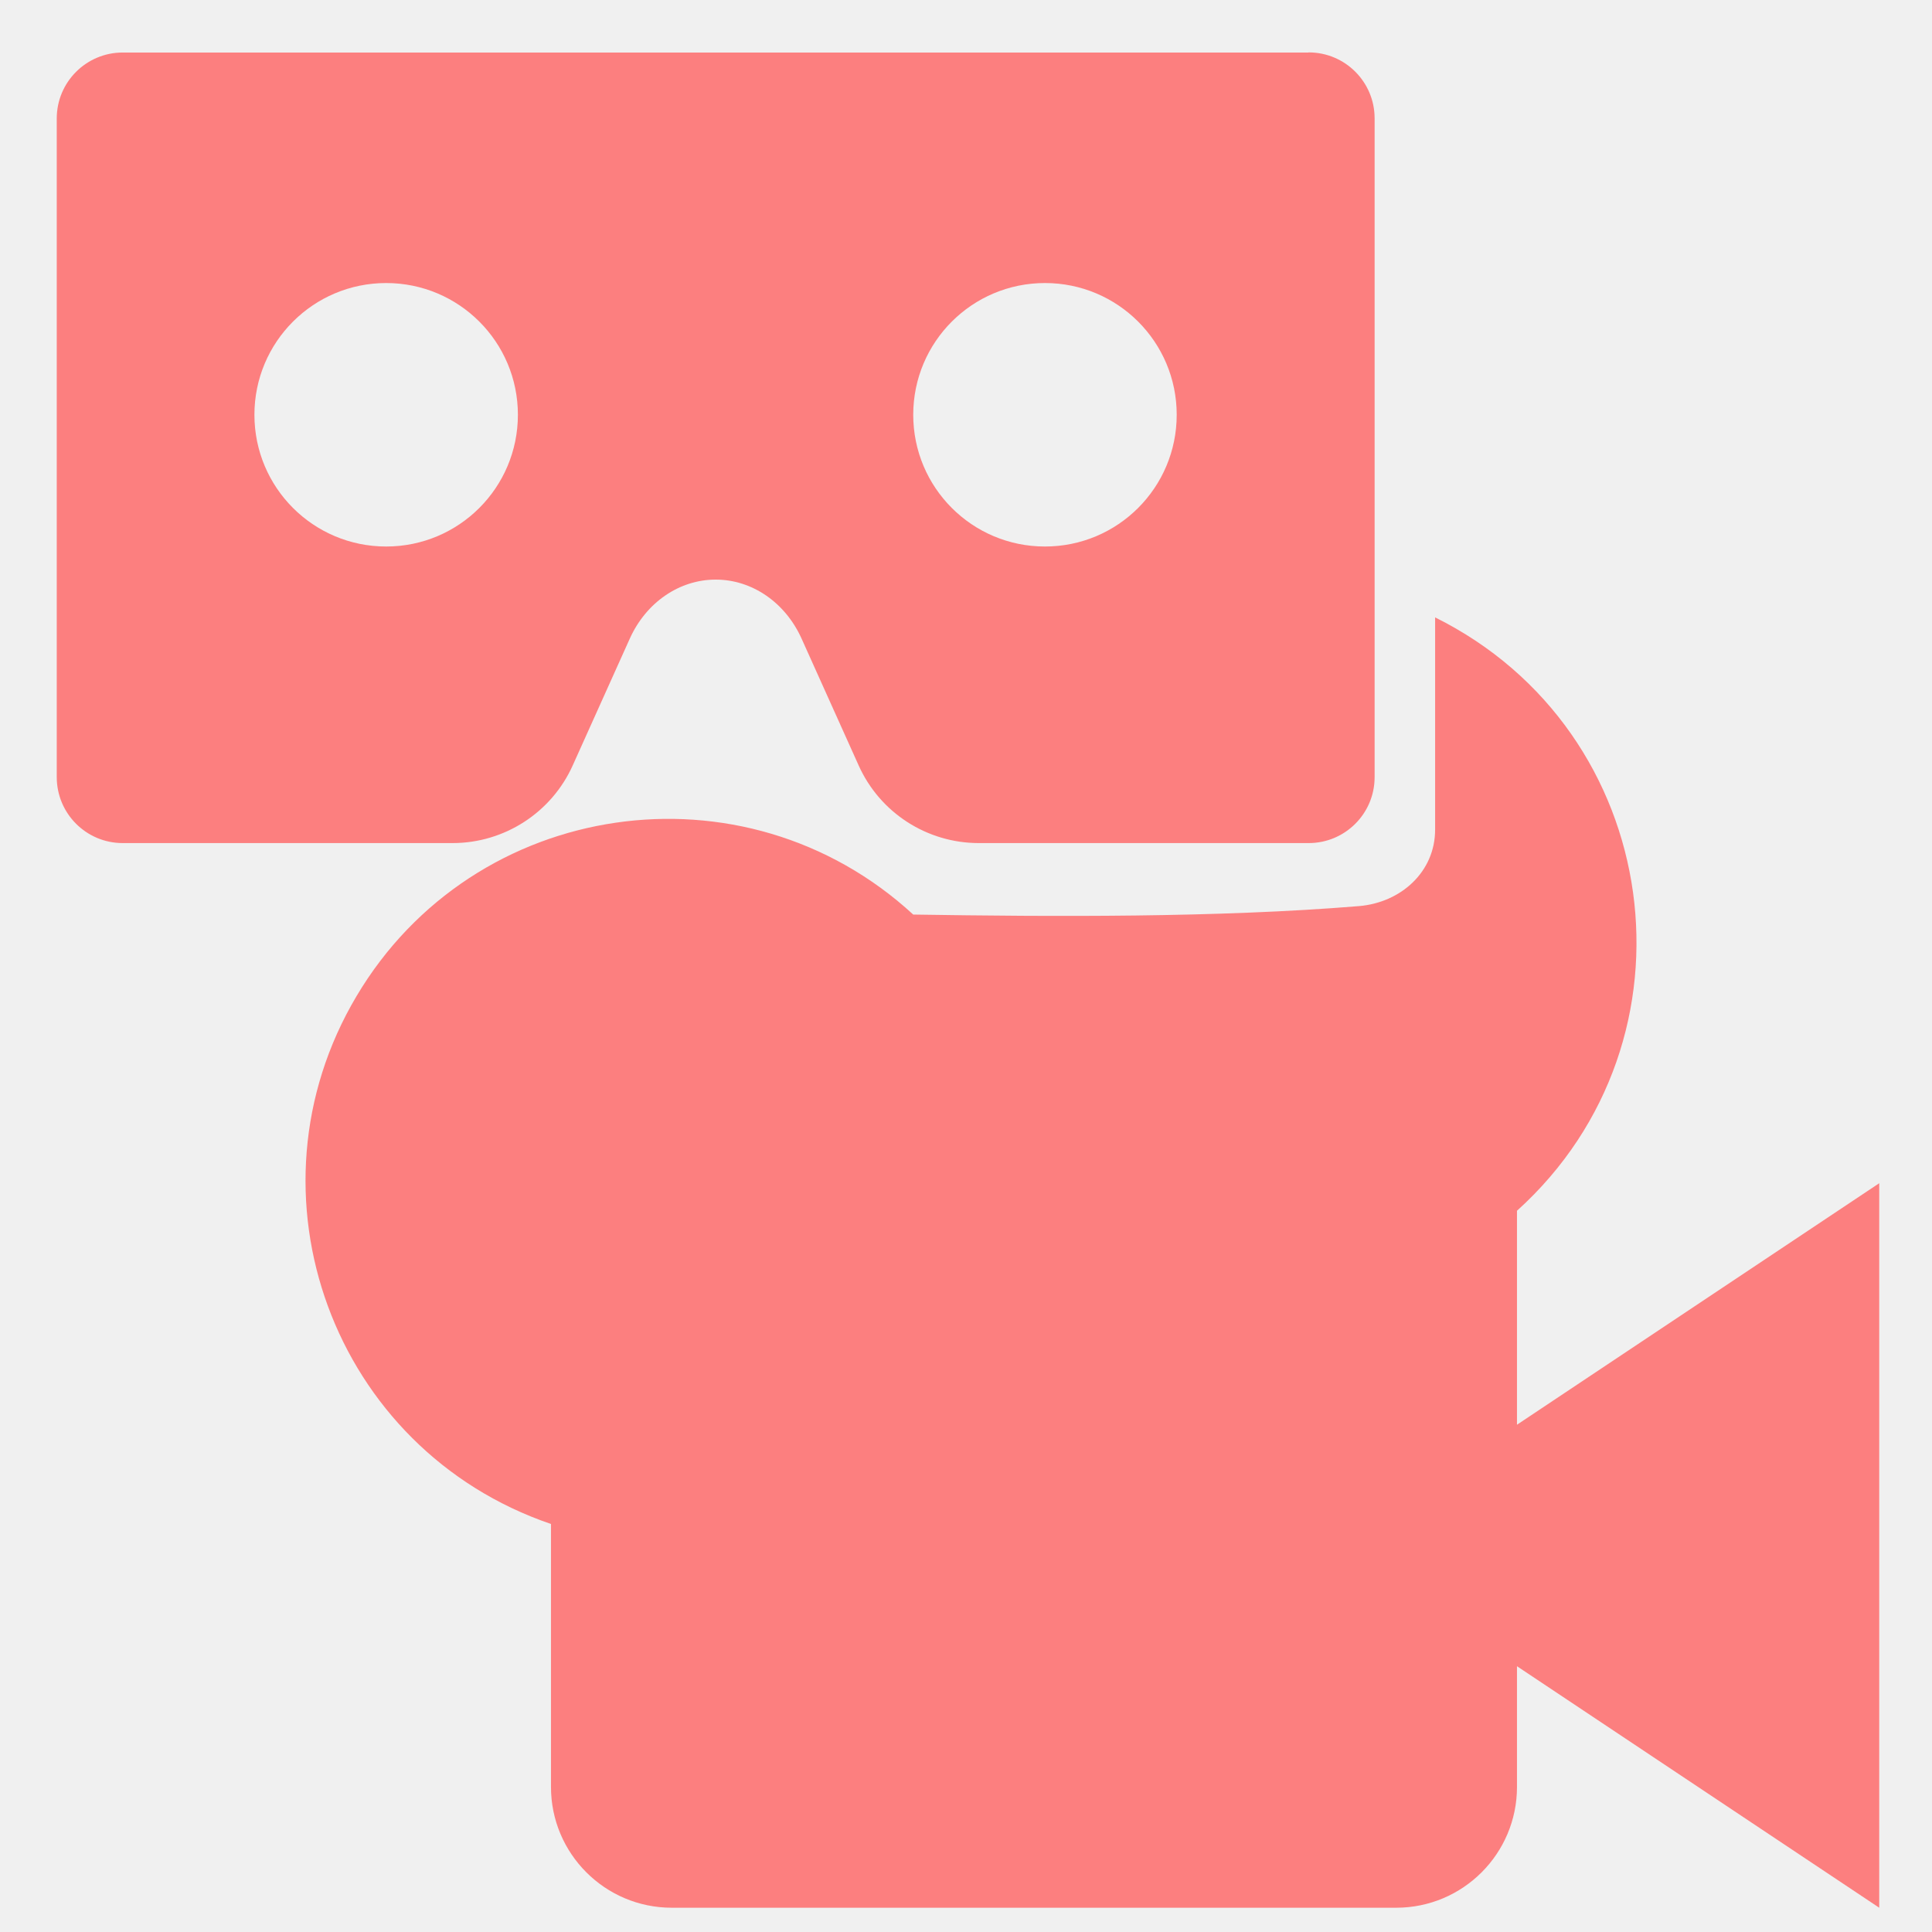
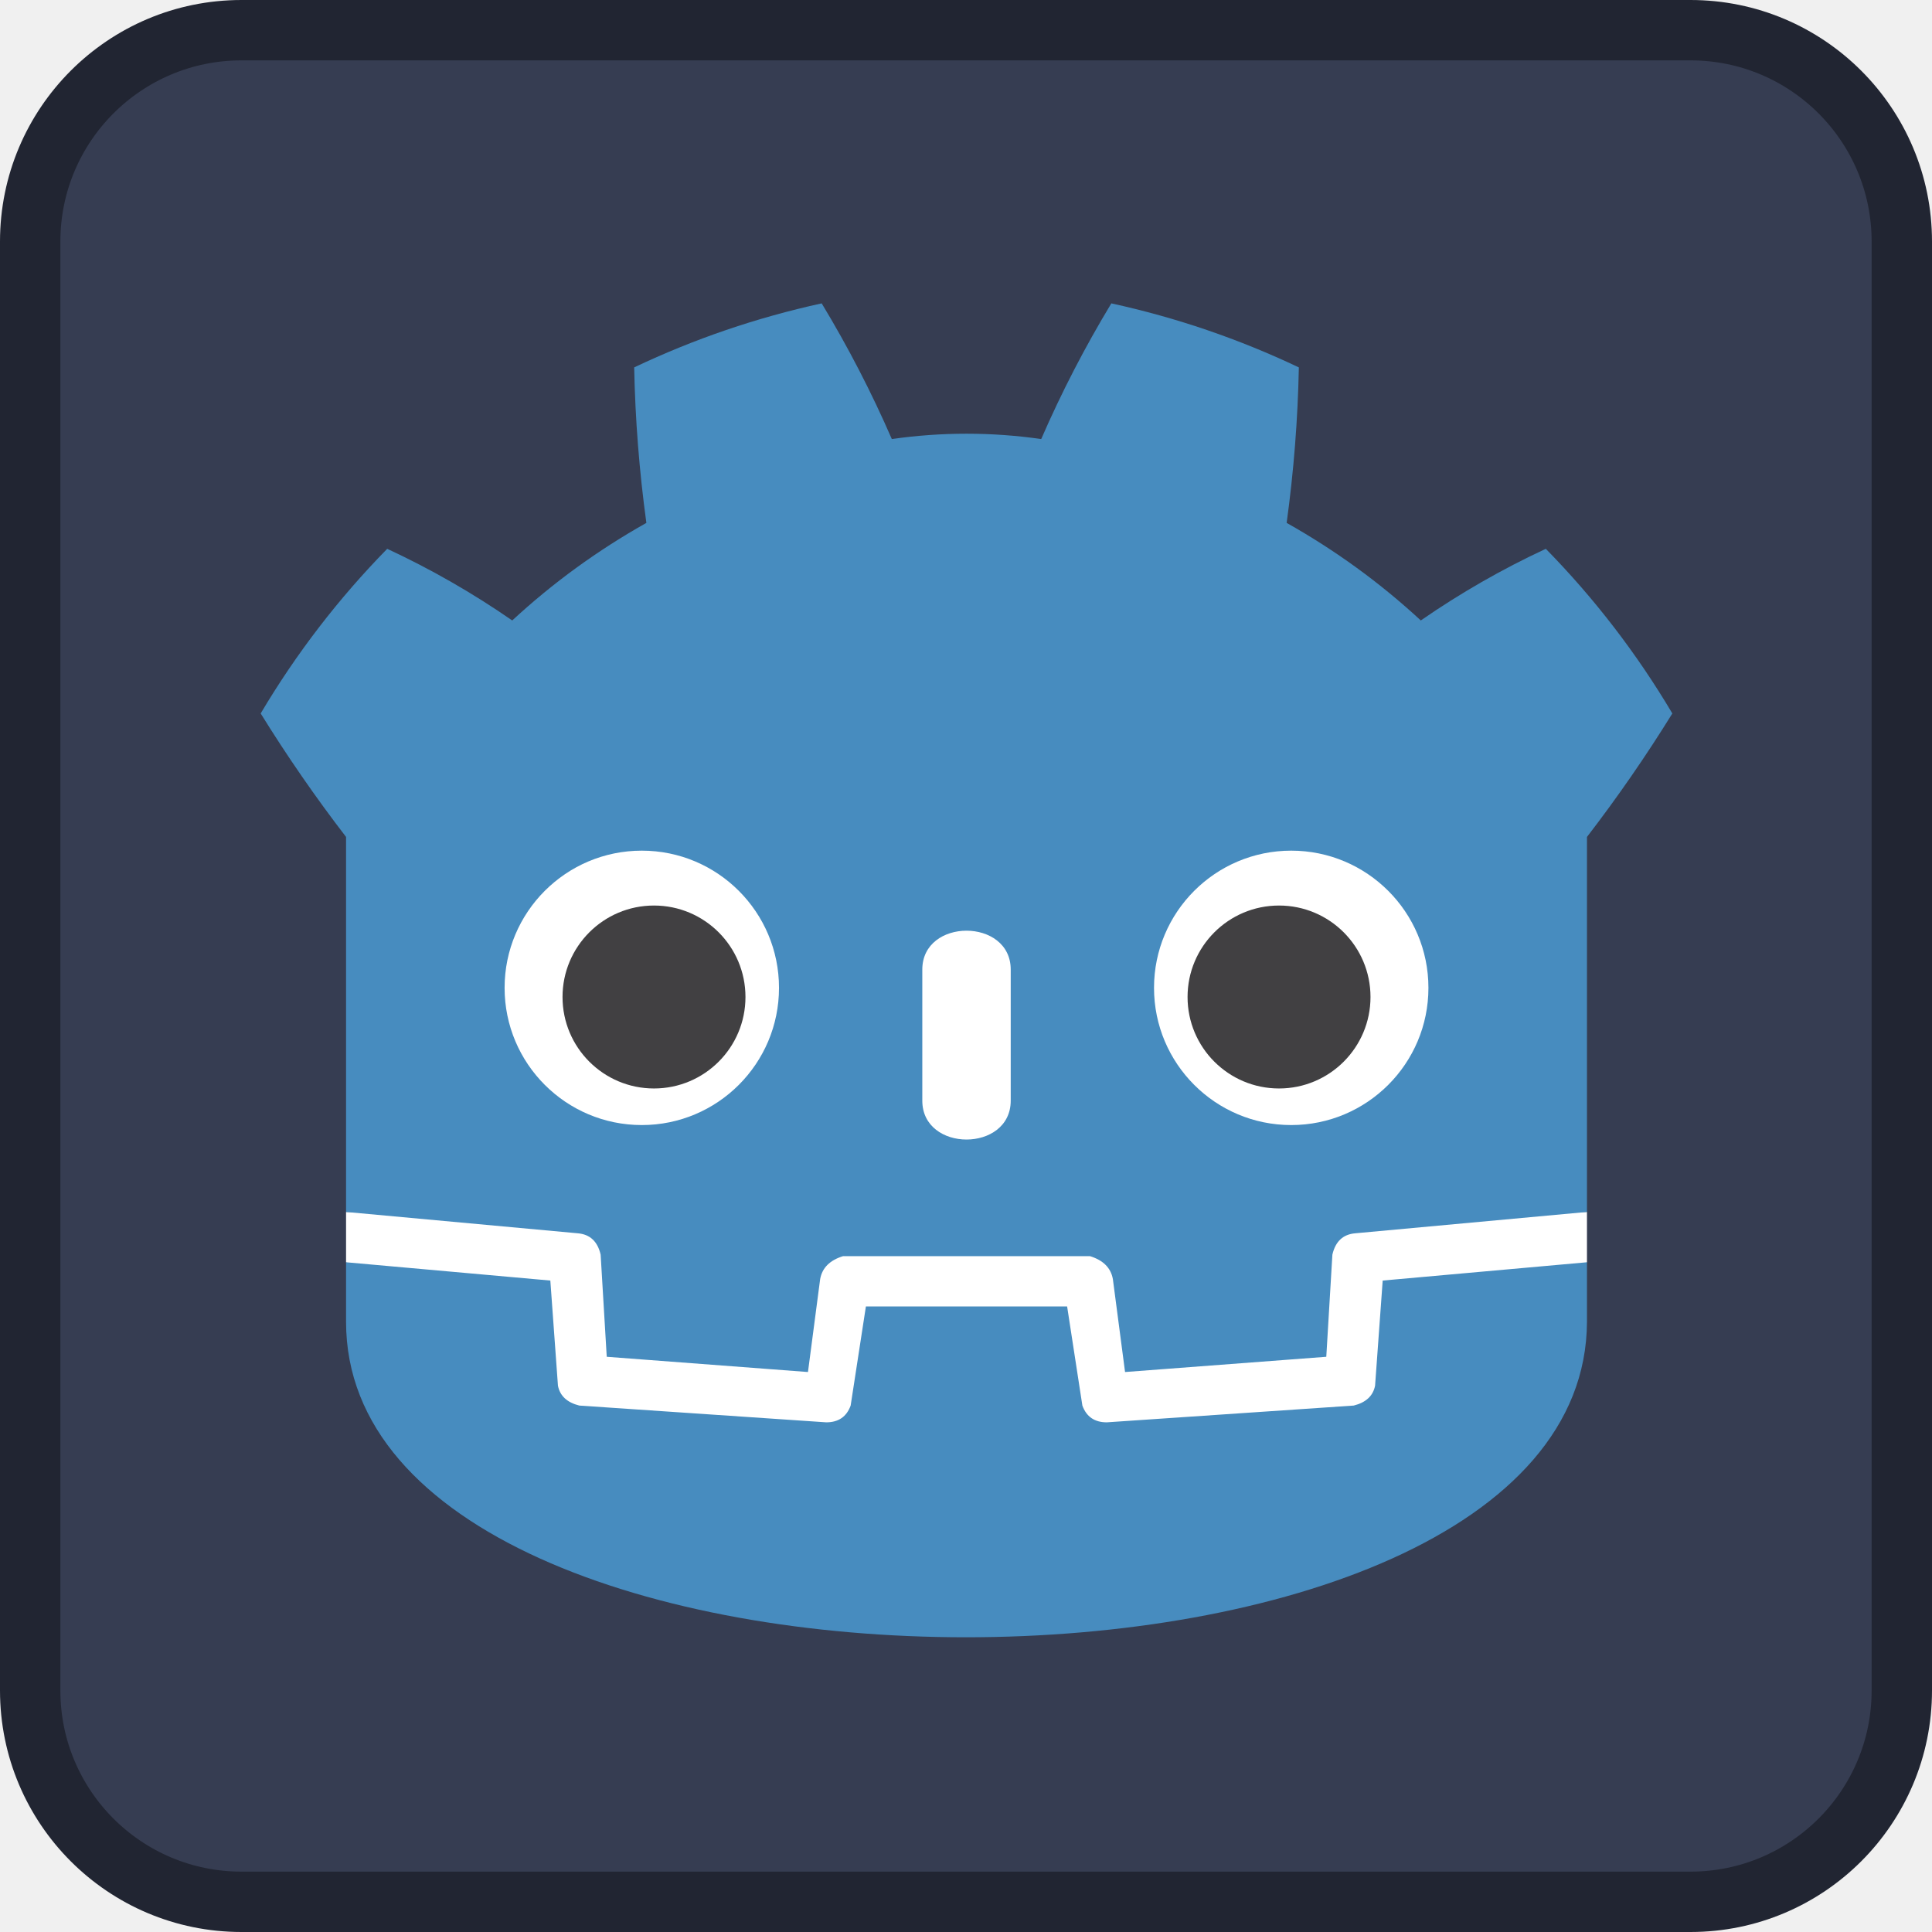
- <svg xmlns="http://www.w3.org/2000/svg" width="16" height="16" version="1.1" id="svg1" xml:space="preserve">
-   <defs id="defs1" />
-   <path id="path1" d="m 11.885,5.113 v 1.758 c 0,0.349 -0.283,0.604 -0.631,0.633 -1.169,0.096 -2.536,0.088 -3.691,0.07 C 6.161,6.284 3.926,6.611 2.953,8.249 1.979,9.887 2.759,12.006 4.563,12.621 v 2.178 c 0,0.552 0.448,1 1,1 h 6 c 0.552,0 1,-0.448 1,-1 v -1 l 3,2 V 9.799 l -3,2 V 10.027 C 14.134,8.609 13.781,6.054 11.885,5.113 Z" style="fill:#fc7f7f;fill-opacity:1" />
-   <path d="m 10.836,0.435 h -9.82 c -0.301,0 -0.546,0.244 -0.546,0.546 V 6.436 c 0,0.301 0.244,0.546 0.546,0.546 h 2.732 c 0.429,0 0.819,-0.252 0.995,-0.643 l 0.473,-1.051 c 0.135,-0.299 0.41,-0.488 0.711,-0.488 0.301,0 0.576,0.189 0.711,0.488 l 0.473,1.051 c 0.176,0.392 0.566,0.643 0.995,0.643 h 2.732 c 0.301,0 0.546,-0.244 0.546,-0.546 V 0.98 c 0,-0.301 -0.244,-0.546 -0.546,-0.546 z M 3.198,4.526 c -0.603,0 -1.091,-0.488 -1.091,-1.091 0,-0.603 0.488,-1.091 1.091,-1.091 0.603,0 1.091,0.488 1.091,1.091 0,0.603 -0.488,1.091 -1.091,1.091 z m 5.456,0 c -0.603,0 -1.091,-0.488 -1.091,-1.091 0,-0.603 0.488,-1.091 1.091,-1.091 0.603,0 1.091,0.488 1.091,1.091 0,0.603 -0.488,1.091 -1.091,1.091 z" id="path1-8" style="stroke-width:0.017;fill:#fc7f7f;fill-opacity:1" />
+ <svg xmlns="http://www.w3.org/2000/svg" width="128" height="128">
+   <rect width="124" height="124" x="2" y="2" fill="#363d52" stroke="#212532" stroke-width="4" rx="14" />
+   <g fill="#fff" transform="translate(12.322 12.322)scale(.101)">
+     <path d="M105 673v33q407 354 814 0v-33z" />
+     <path fill="#478cbf" d="m105 673 152 14q12 1 15 14l4 67 132 10 8-61q2-11 15-15h162q13 4 15 15l8 61 132-10 4-67q3-13 15-14l152-14V427q30-39 56-81-35-59-83-108-43 20-82 47-40-37-88-64 7-51 8-102-59-28-123-42-26 43-46 89-49-7-98 0-20-46-46-89-64 14-123 42 1 51 8 102-48 27-88 64-39-27-82-47-48 49-83 108 26 42 56 81zm0 33v39c0 276 813 276 814 0v-39l-134 12-5 69q-2 10-14 13l-162 11q-12 0-16-11l-10-65H446l-10 65q-4 11-16 11l-162-11q-12-3-14-13l-5-69z" />
+     <path d="M483 600c0 34 58 34 58 0v-86c0-34-58-34-58 0z" />
+     <circle cx="725" cy="526" r="90" />
+     <circle cx="299" cy="526" r="90" />
+   </g>
+   <g fill="#414042" transform="translate(12.322 12.322)scale(.101)">
+     <circle cx="307" cy="532" r="60" />
+     <circle cx="717" cy="532" r="60" />
+   </g>
</svg>
